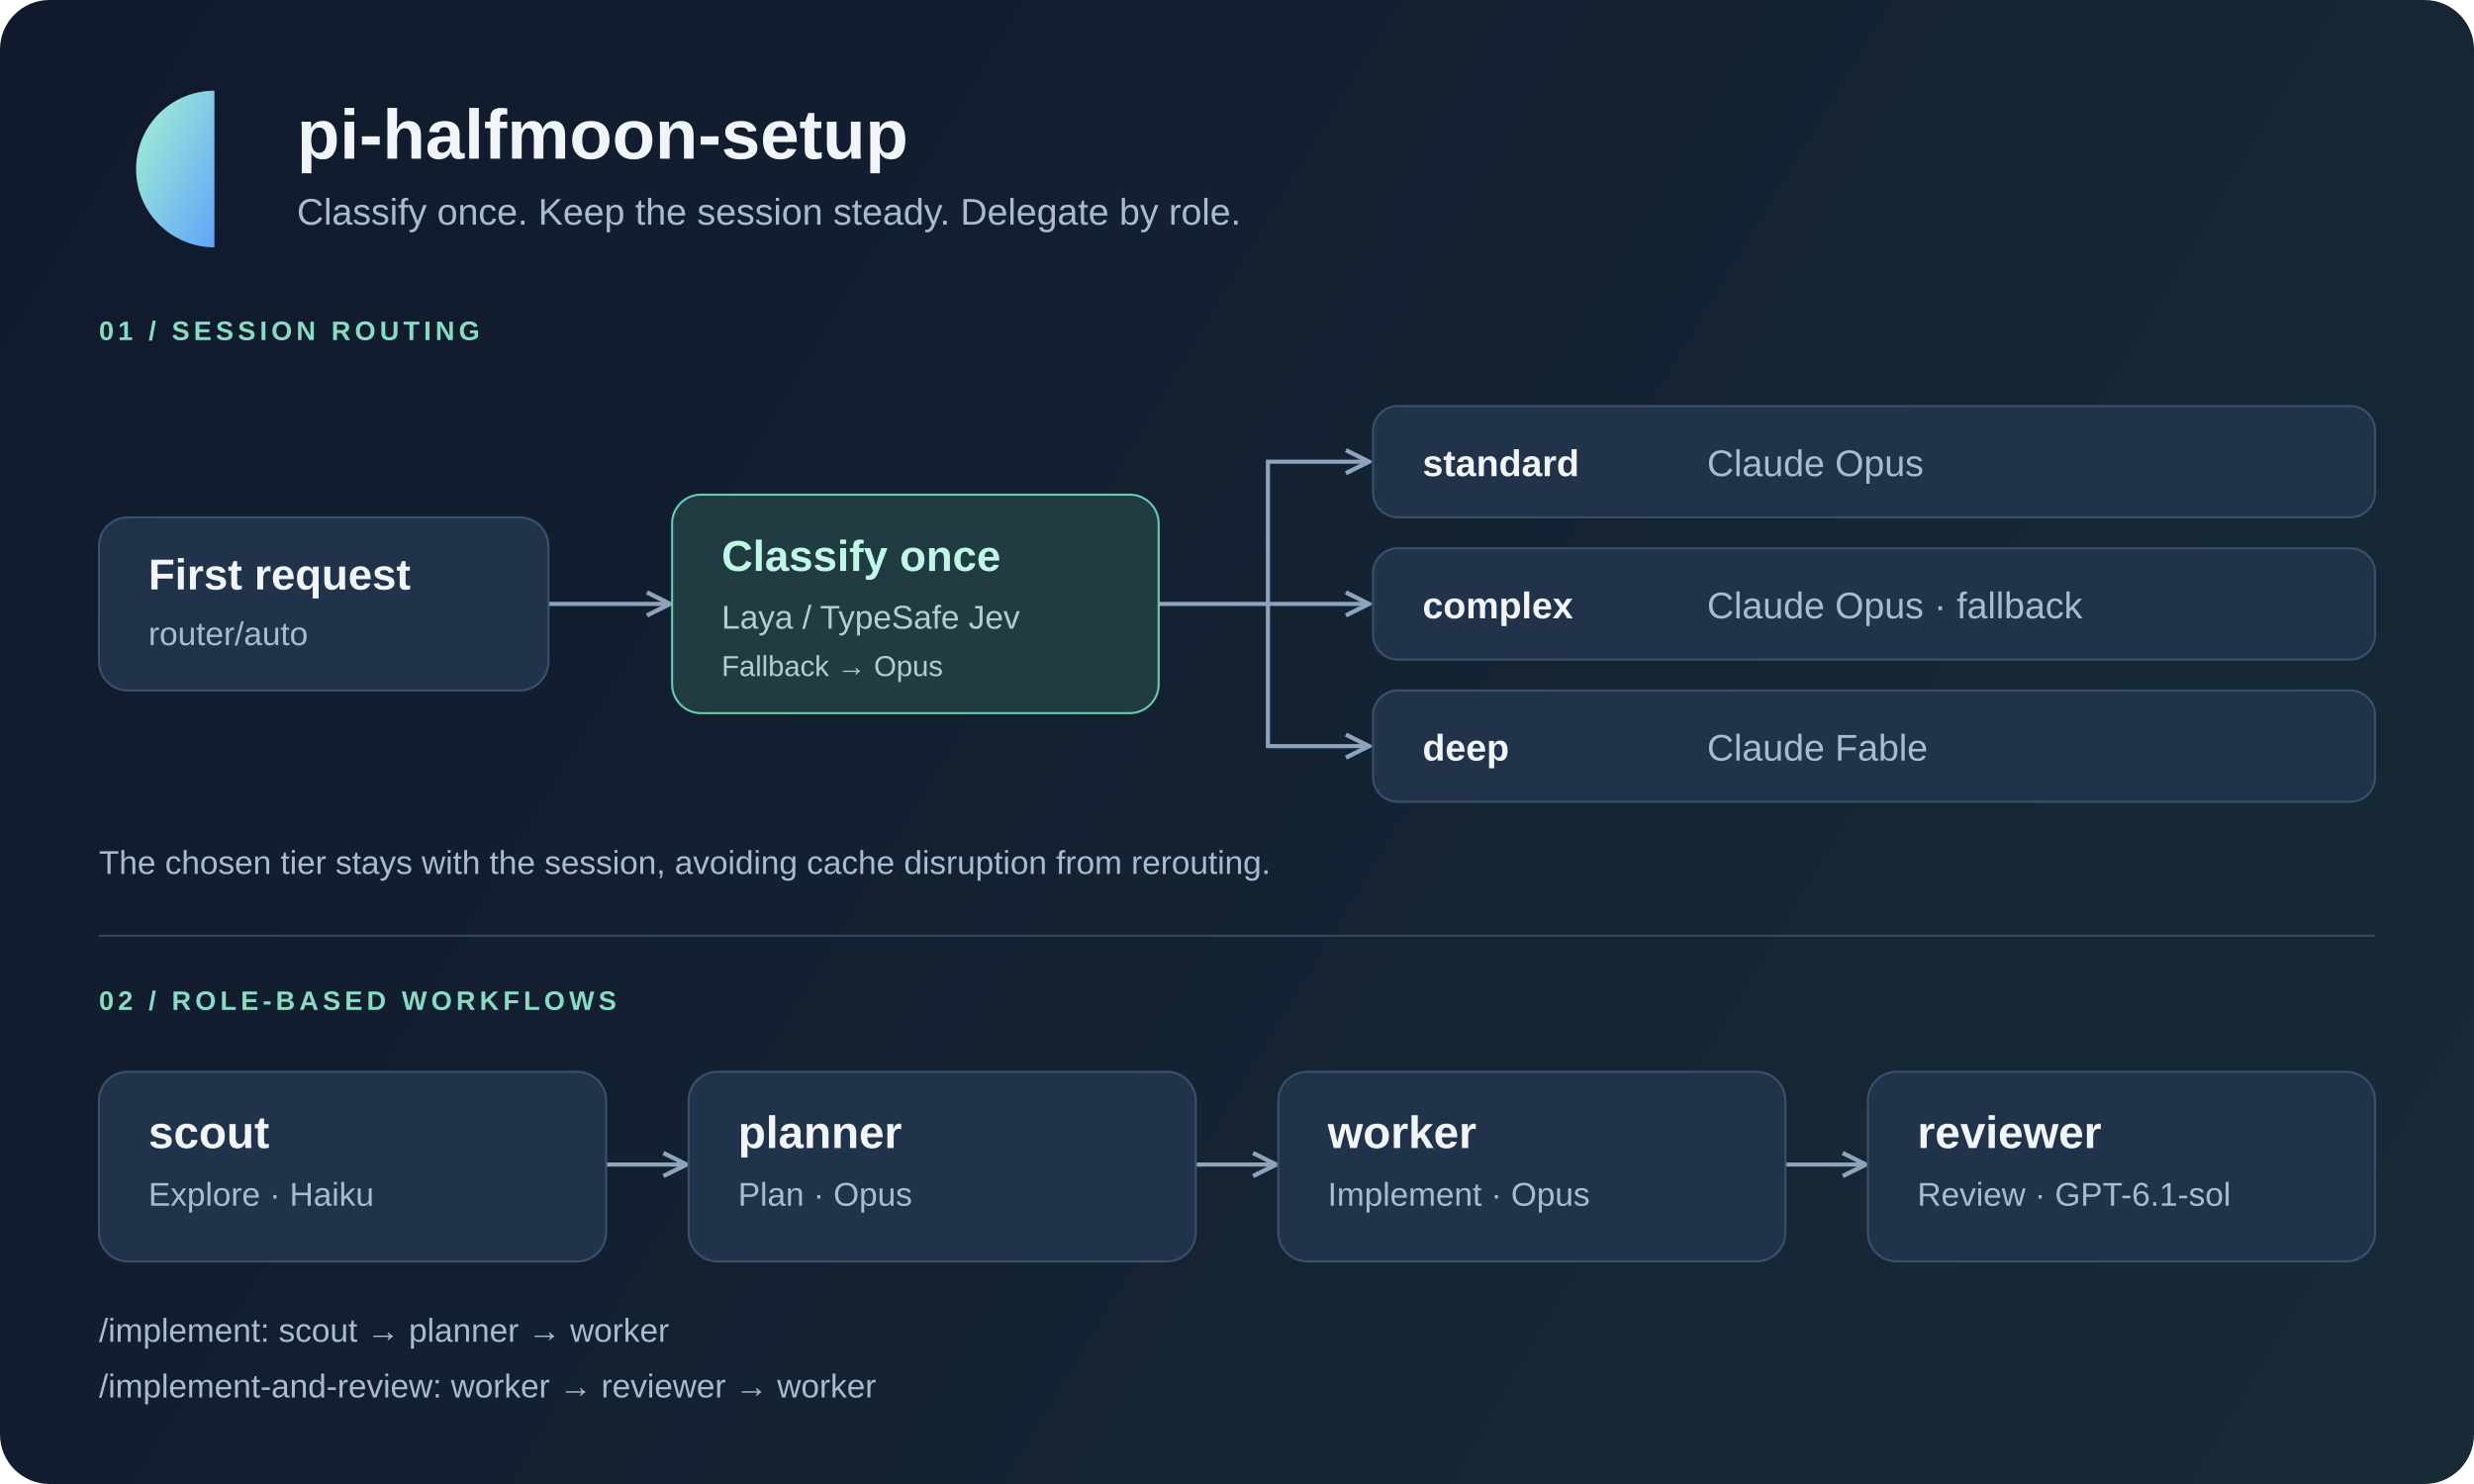
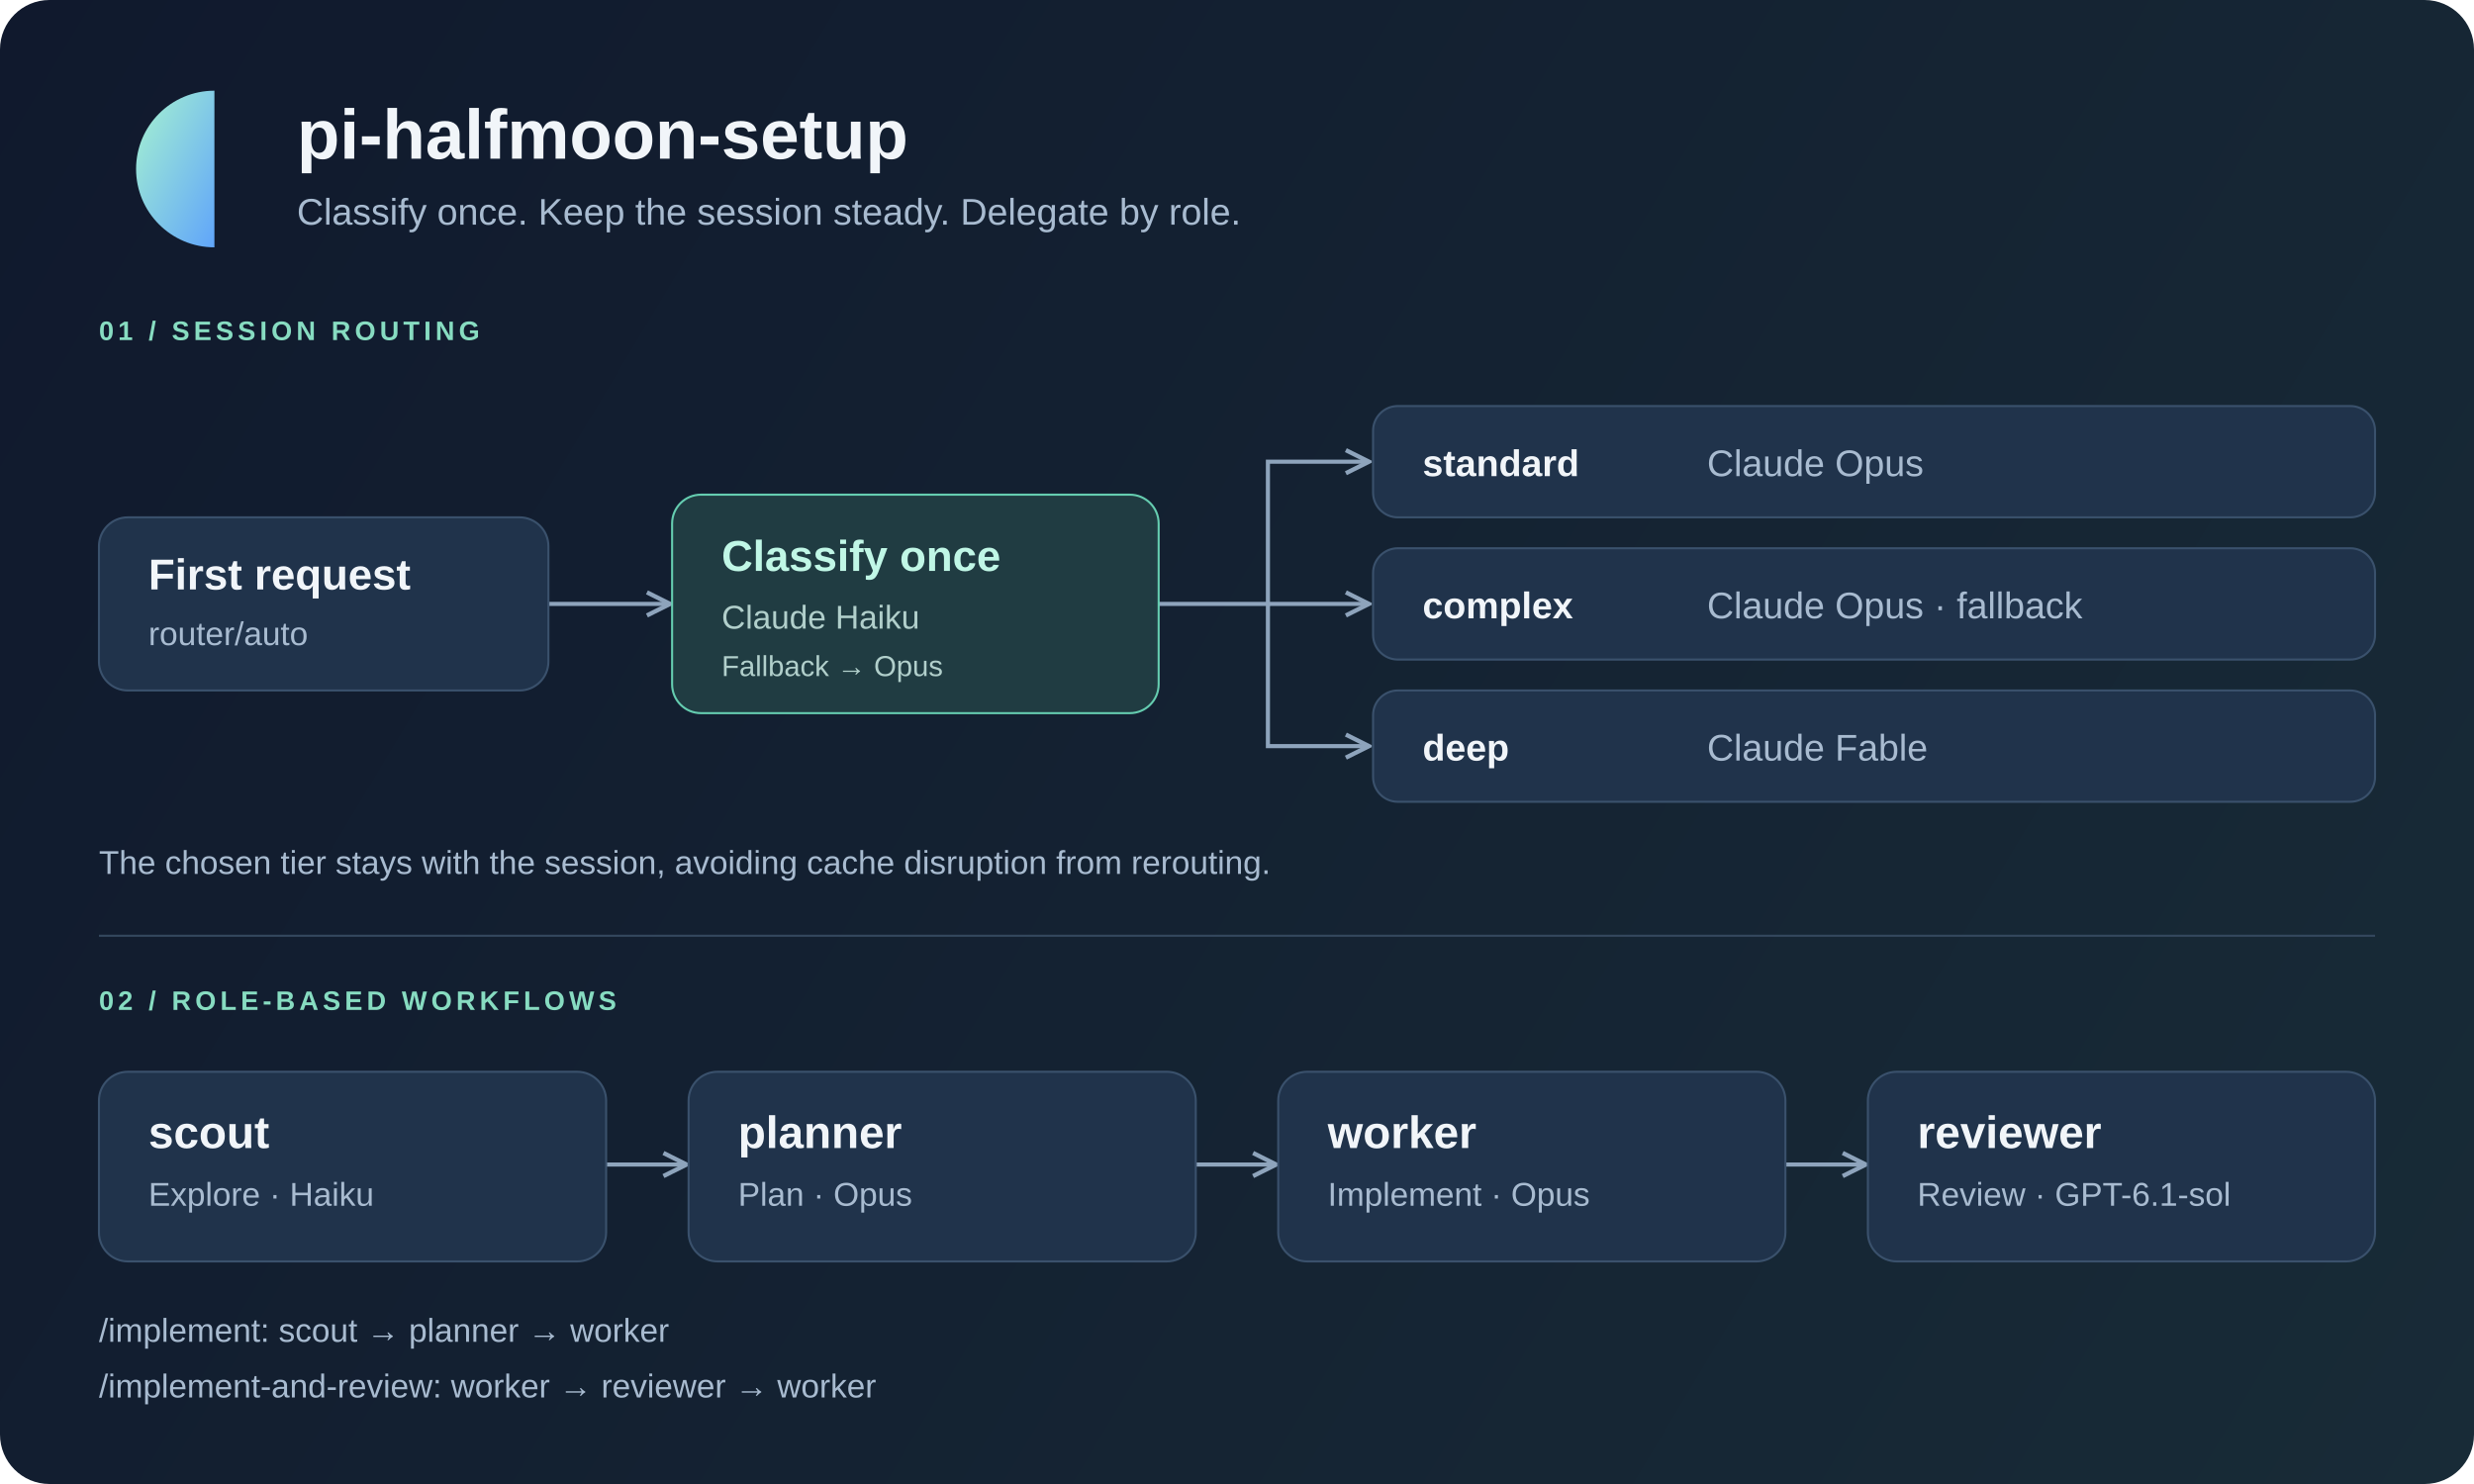
<svg xmlns="http://www.w3.org/2000/svg" width="1200" height="720" viewBox="0 0 1200 720" fill="none">
  <defs>
    <linearGradient id="bg" x2="1200" y2="720" gradientUnits="userSpaceOnUse">
      <stop stop-color="#10192D" />
      <stop offset="1" stop-color="#182B37" />
    </linearGradient>
    <linearGradient id="moon" x2="1" y2="1">
      <stop stop-color="#A7F3D0" />
      <stop offset="1" stop-color="#60A5FA" />
    </linearGradient>
    <marker id="arrow" viewBox="0 0 10 10" refX="9" refY="5" markerWidth="7" markerHeight="7" orient="auto-start-reverse">
      <path d="m1 1 8 4-8 4" stroke="#8EA4BC" stroke-width="1.5" />
    </marker>
  </defs>
  <rect width="1200" height="720" rx="24" fill="url(#bg)" />
  <g font-family="Arial, Helvetica, sans-serif">
    <path d="M104 44a38 38 0 1 0 0 76Z" fill="url(#moon)" />
    <text x="144" y="77" fill="#F1F5F9" font-size="34" font-weight="700">pi-halfmoon-setup</text>
    <text x="144" y="109" fill="#A8BBD0" font-size="18">Classify once. Keep the session steady. Delegate by role.</text>
    <text x="48" y="165" fill="#87DCC1" font-size="13" font-weight="700" letter-spacing="2">01 / SESSION ROUTING</text>
    <g stroke="#8EA4BC" stroke-width="2" marker-end="url(#arrow)">
      <path d="M266 293H325" />
      <path d="M562 293H615V224H664" />
      <path d="M615 293H664" />
      <path d="M615 293V362H664" />
    </g>
    <rect x="48" y="251" width="218" height="84" rx="14" fill="#20334B" stroke="#3A516C" />
    <text x="72" y="286" fill="#F1F5F9" font-size="21" font-weight="700">First request</text>
    <text x="72" y="313" fill="#A8BBD0" font-size="16">router/auto</text>
    <rect x="326" y="240" width="236" height="106" rx="14" fill="#203C42" stroke="#65CDB0" />
    <text x="350" y="277" fill="#C0F7E6" font-size="21" font-weight="700">Classify once</text>
-     <text x="350" y="305" fill="#B1CFCB" font-size="16">Laya / TypeSafe Jev</text>
+     <text x="350" y="305" fill="#B1CFCB" font-size="16">Claude Haiku</text>
    <text x="350" y="328" fill="#B1CFCB" font-size="14">Fallback → Opus</text>
    <rect x="666" y="197" width="486" height="54" rx="12" fill="#20334B" stroke="#3A516C" />
    <rect x="666" y="266" width="486" height="54" rx="12" fill="#20334B" stroke="#3A516C" />
    <rect x="666" y="335" width="486" height="54" rx="12" fill="#20334B" stroke="#3A516C" />
    <g fill="#F1F5F9" font-size="18" font-weight="700">
      <text x="690" y="231">standard</text>
      <text x="690" y="300">complex</text>
      <text x="690" y="369">deep</text>
    </g>
    <g fill="#A8BBD0" font-size="18">
      <text x="828" y="231">Claude Opus</text>
      <text x="828" y="300">Claude Opus · fallback</text>
      <text x="828" y="369">Claude Fable</text>
    </g>
    <text x="48" y="424" fill="#A8BBD0" font-size="16">The chosen tier stays with the session, avoiding cache disruption from rerouting.</text>
    <path d="M48 454H1152" stroke="#34485E" />
    <text x="48" y="490" fill="#87DCC1" font-size="13" font-weight="700" letter-spacing="2">02 / ROLE-BASED WORKFLOWS</text>
    <g stroke="#8EA4BC" stroke-width="2" marker-end="url(#arrow)">
      <path d="M294 565H333" />
      <path d="M580 565H619" />
      <path d="M866 565H905" />
    </g>
    <g fill="#20334B" stroke="#3A516C">
      <rect x="48" y="520" width="246" height="92" rx="14" />
      <rect x="334" y="520" width="246" height="92" rx="14" />
      <rect x="620" y="520" width="246" height="92" rx="14" />
      <rect x="906" y="520" width="246" height="92" rx="14" />
    </g>
    <g fill="#F1F5F9" font-size="22" font-weight="700">
      <text x="72" y="557">scout</text>
      <text x="358" y="557">planner</text>
      <text x="644" y="557">worker</text>
      <text x="930" y="557">reviewer</text>
    </g>
    <g fill="#A8BBD0" font-size="16">
      <text x="72" y="585">Explore · Haiku</text>
      <text x="358" y="585">Plan · Opus</text>
      <text x="644" y="585">Implement · Opus</text>
      <text x="930" y="585">Review · GPT-6.1-sol</text>
    </g>
    <text x="48" y="651" fill="#A8BBD0" font-size="16">/implement: scout → planner → worker</text>
    <text x="48" y="678" fill="#A8BBD0" font-size="16">/implement-and-review: worker → reviewer → worker</text>
  </g>
</svg>
